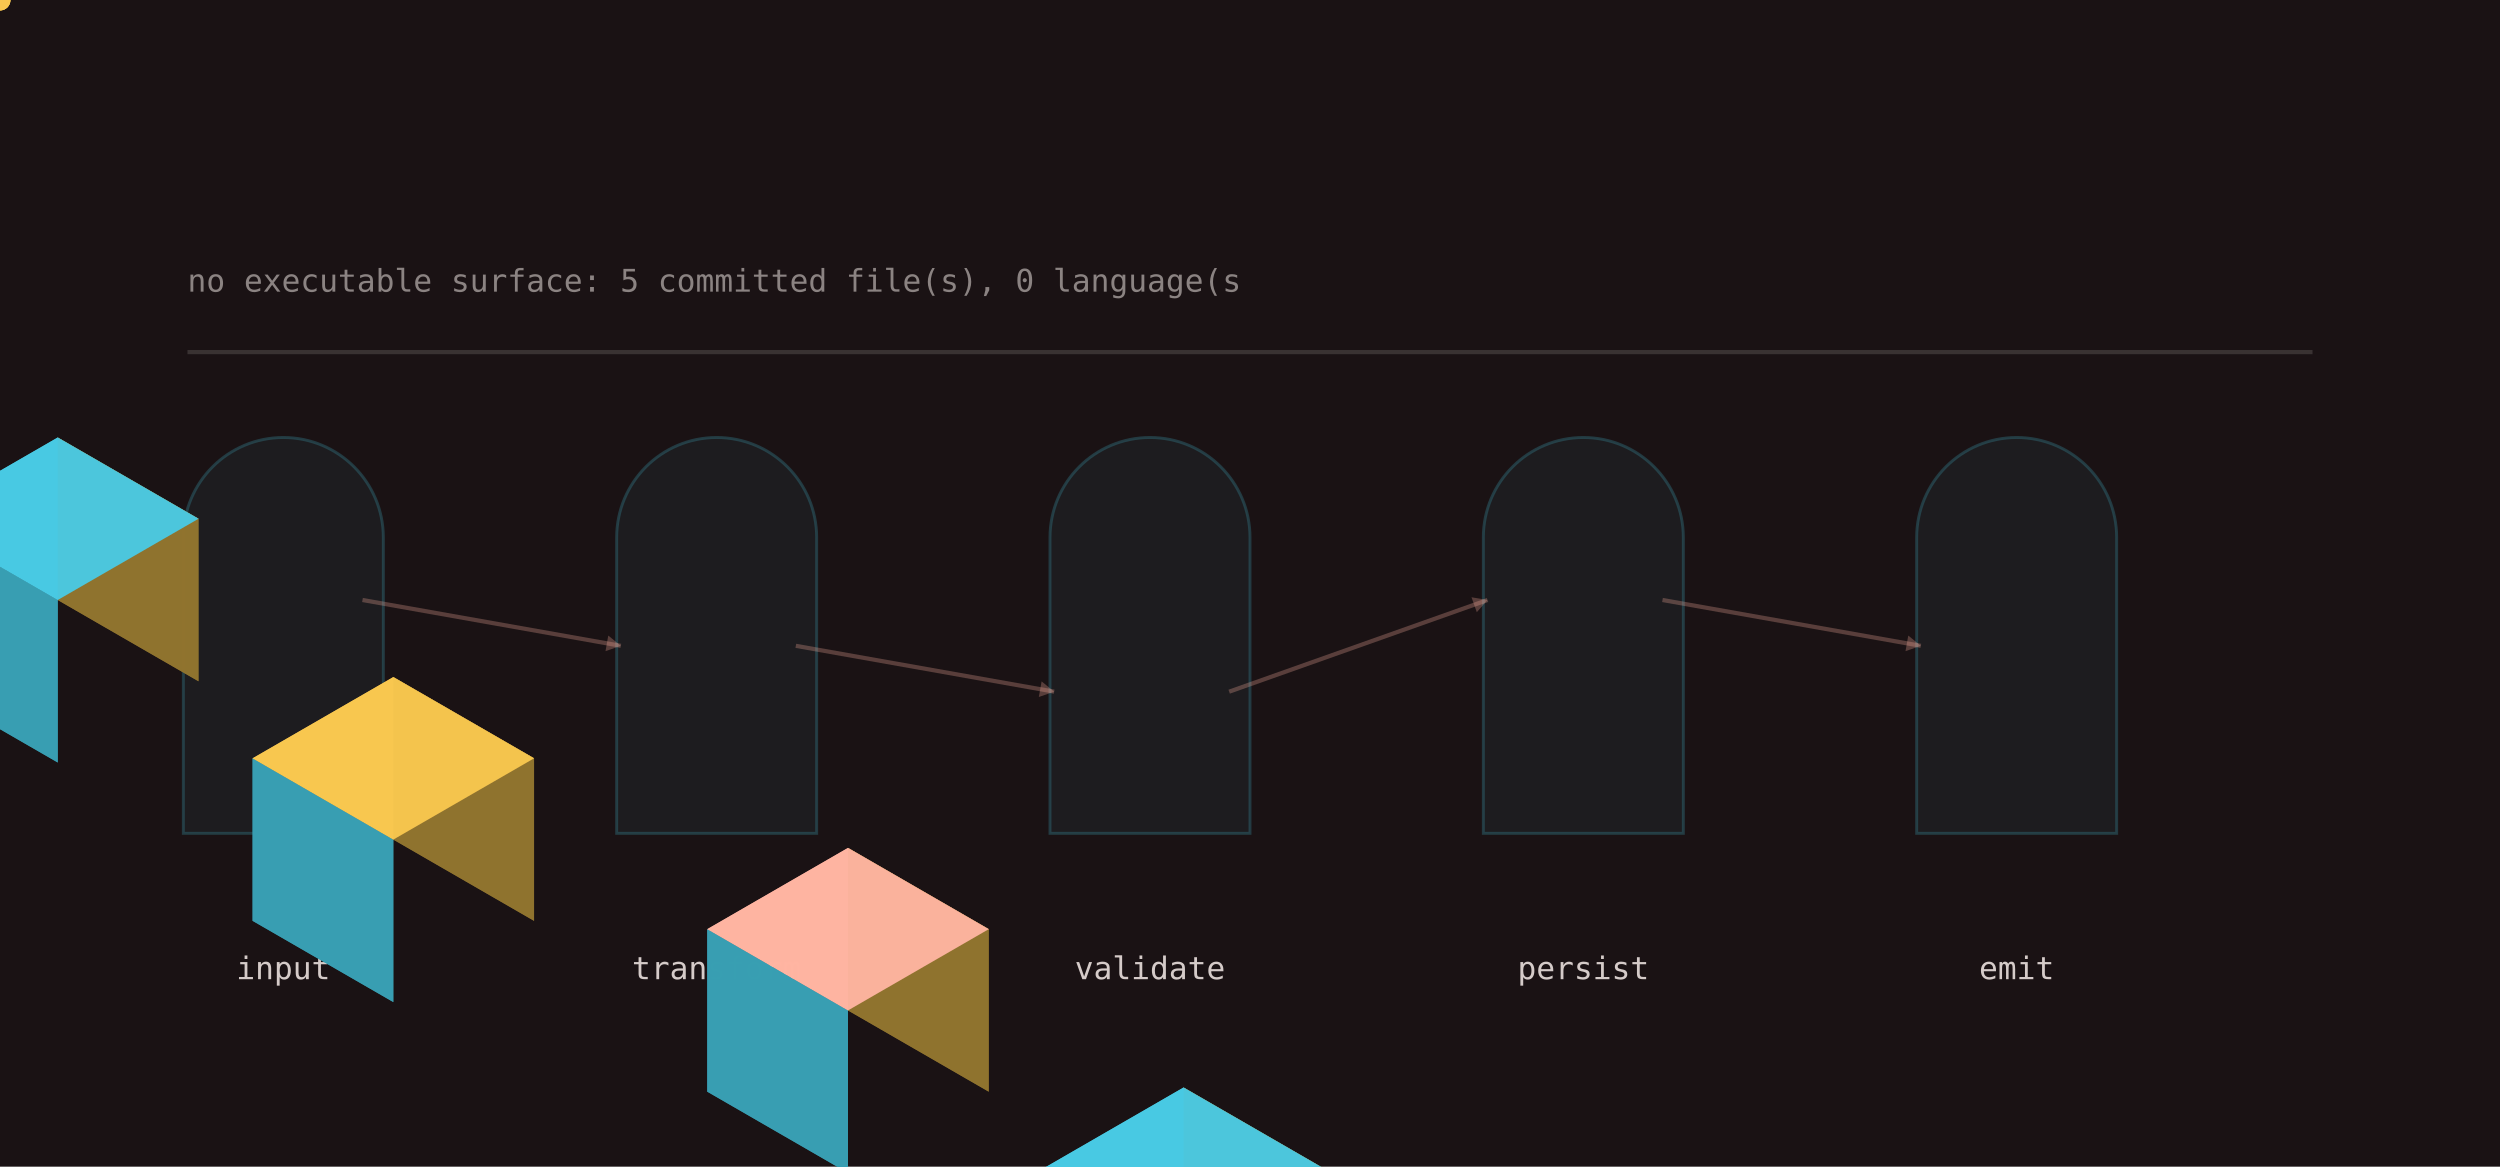
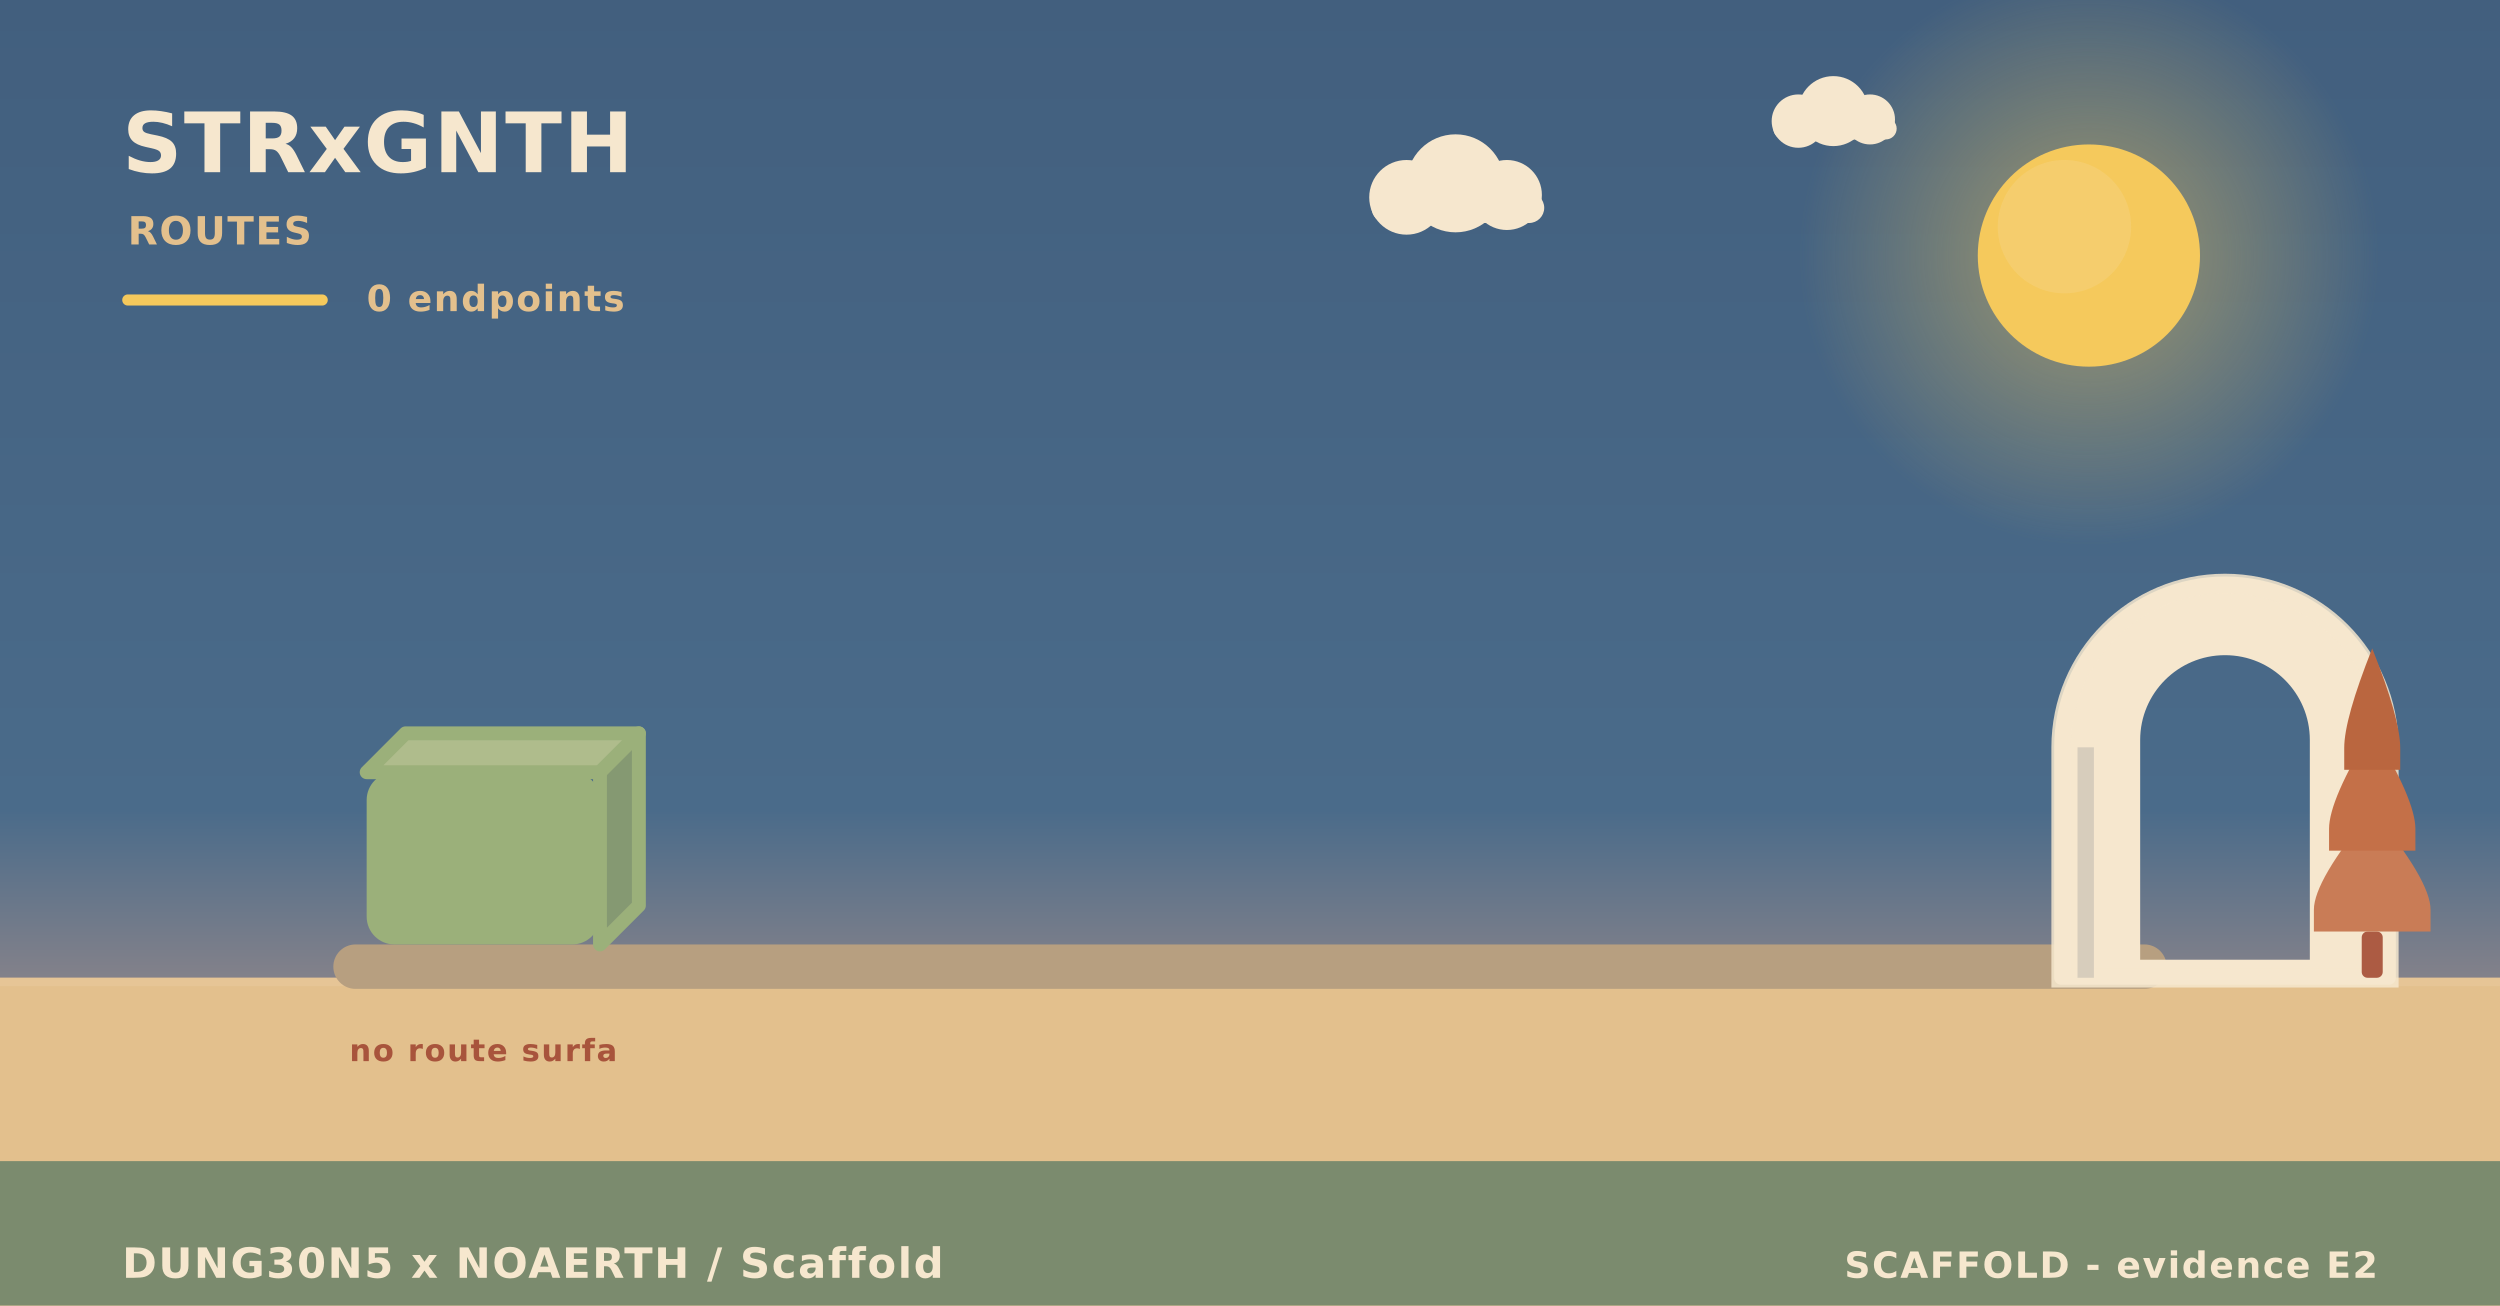
- <svg xmlns="http://www.w3.org/2000/svg" viewBox="0 0 1200 560" width="1200" height="560" role="img" aria-label="STRxGNTH data flow">
-   <rect width="1200" height="560" fill="#1a1214" />
-   <defs>
-     <linearGradient id="gf" x1="0" y1="0" x2="1" y2="1">
-       <stop offset="0%" stop-color="#ffb4a2" />
-       <stop offset="100%" stop-color="#48cae4" />
-     </linearGradient>
-   </defs>
-   <path d="M88.00,400.00 L88.00,258.00 A48.00,48.00 0 0 1 184.00,258.00 L184.00,400.00 Z" fill="rgba(72,202,228,0.100)" opacity="0.55" stroke="rgba(72,202,228,0.400)" stroke-width="1.4" />
-   <polygon points="-133.37,173.00 -65.82,212.00 -65.82,134.00 -133.37,95.00" fill="#90732e" opacity="0.95" />
-   <polygon points="-200.92,212.00 -133.37,251.00 -133.37,173.00 -200.92,134.00" fill="#389eb2" opacity="0.95" />
-   <polygon points="-133.37,95.00 -65.82,134.00 -133.37,173.00 -200.92,134.00" fill="#ffb4a2" opacity="0.95" />
+ <svg xmlns="http://www.w3.org/2000/svg" width="900" height="470" viewBox="0 0 900 470" role="img" aria-label="STRxGNTH - how data moves">
+   <linearGradient id="skyd" x1="0" y1="0" x2="0" y2="1">
+     <stop offset="0" stop-color="#425f7e" />
+     <stop offset="0.62" stop-color="#4a6b8a" />
+     <stop offset="1" stop-color="#f3ad8a" />
+   </linearGradient>
+   <rect width="900" height="470" fill="url(#skyd)" />
+   <radialGradient id="sund">
+     <stop offset="0.35" stop-color="#f5c95c" stop-opacity="0.34" />
+     <stop offset="1" stop-color="#f5c95c" stop-opacity="0" />
+   </radialGradient>
+   <circle cx="752" cy="92" r="104" fill="url(#sund)" />
+   <circle cx="752" cy="92" r="40" fill="#f5c95c" />
+   <circle cx="743.2" cy="81.6" r="24" fill="#f5d27e" opacity="0.5" />
  <g>
-     <polygon points="-133.37,173.00 -65.82,212.00 -65.82,134.00 -133.37,95.00" fill="#90732e" opacity="0.95" />
-     <polygon points="-200.92,212.00 -133.37,251.00 -133.37,173.00 -200.92,134.00" fill="#389eb2" opacity="0.95" />
-     <polygon points="-133.37,95.00 -65.82,134.00 -133.37,173.00 -200.92,134.00" fill="#ffb4a2" opacity="0.95" />
-     <animate attributeName="opacity" values="0.25;1.0;0.25" dur="4.667s" begin="0.0s" repeatCount="indefinite" />
+     <circle cx="524" cy="66" r="17.64" fill="#f6e7ce" />
+     <circle cx="506.36" cy="71.04" r="13.44" fill="#f6e7ce" />
+     <circle cx="542.48" cy="70.2" r="12.6" fill="#f6e7ce" />
+     <rect x="493.76" y="69.36" width="62.16" height="10.92" rx="5.46" fill="#f6e7ce" />
+     <animateTransform attributeName="transform" type="translate" values="0 0;24 0;0 0" dur="36s" begin="0s" repeatCount="indefinite" />
  </g>
-   <text x="136" y="470" font-family="ui-monospace,Menlo,monospace" font-size="15" fill="rgba(253,244,240,0.820)" text-anchor="middle">input</text>
-   <path d="M296.00,400.00 L296.00,258.00 A48.00,48.00 0 0 1 392.00,258.00 L392.00,400.00 Z" fill="rgba(72,202,228,0.100)" opacity="0.55" stroke="rgba(72,202,228,0.400)" stroke-width="1.4" />
-   <polygon points="27.71,288.00 95.26,327.00 95.26,249.00 27.71,210.00" fill="#90732e" opacity="0.95" />
-   <polygon points="-39.84,327.00 27.71,366.00 27.71,288.00 -39.84,249.00" fill="#389eb2" opacity="0.95" />
-   <polygon points="27.71,210.00 95.26,249.00 27.71,288.00 -39.84,249.00" fill="#48cae4" opacity="0.95" />
  <g>
-     <polygon points="27.71,288.00 95.26,327.00 95.26,249.00 27.71,210.00" fill="#90732e" opacity="0.95" />
-     <polygon points="-39.84,327.00 27.71,366.00 27.71,288.00 -39.84,249.00" fill="#389eb2" opacity="0.95" />
-     <polygon points="27.71,210.00 95.26,249.00 27.71,288.00 -39.84,249.00" fill="#48cae4" opacity="0.95" />
-     <animate attributeName="opacity" values="0.25;1.0;0.25" dur="4.667s" begin="0.4s" repeatCount="indefinite" />
+     <circle cx="660" cy="40" r="12.6" fill="#f6e7ce" />
+     <circle cx="647.4" cy="43.6" r="9.6" fill="#f6e7ce" />
+     <circle cx="673.2" cy="43" r="9" fill="#f6e7ce" />
+     <rect x="638.4" y="42.4" width="44.4" height="7.8" rx="3.9" fill="#f6e7ce" />
+     <animateTransform attributeName="transform" type="translate" values="0 0;-18 0;0 0" dur="46s" begin="3s" repeatCount="indefinite" />
  </g>
-   <text x="344" y="470" font-family="ui-monospace,Menlo,monospace" font-size="15" fill="rgba(253,244,240,0.820)" text-anchor="middle">transform</text>
-   <line x1="174.00" y1="288.00" x2="298.00" y2="310.00" stroke="rgba(255,180,162,0.500)" stroke-width="2.00" opacity="0.55" />
-   <polygon points="298.00,310.00 291.97,305.07 290.64,312.55" fill="rgba(255,180,162,0.500)" opacity="0.55" />
-   <g opacity="0.9">
-     <circle cx="0.00" cy="0.00" r="5.00" fill="#f9c74f" opacity="1.00" />
-     <animateTransform attributeName="transform" type="translate" values="174.00,288.00 298.00,310.00" dur="3.733s" begin="0.0s" repeatCount="indefinite" />
-     <animateTransform attributeName="transform" type="translate" values="298.00,310.00 174.00,288.00" dur="3.733s" begin="1.867s" repeatCount="indefinite" />
+   <rect x="0" y="352" width="900" height="118" fill="#e3c08d" />
+   <rect x="0" y="352" width="900" height="3" fill="#e6c596" />
+   <text x="44" y="62" font-family="Verdana,DejaVu Sans,sans-serif" font-size="30" font-weight="700" letter-spacing="0.6" fill="#f6e7ce" text-anchor="start">STRxGNTH</text>
+   <text x="46" y="88" font-family="Verdana,DejaVu Sans,sans-serif" font-size="14" font-weight="700" letter-spacing="0.6" fill="#e3c08d" text-anchor="start">ROUTES</text>
+   <rect x="44" y="106" width="74" height="4" rx="2" fill="#f5c95c" />
+   <text x="132" y="112" font-family="Verdana,DejaVu Sans,sans-serif" font-size="13" font-weight="700" letter-spacing="0.6" fill="#e3c08d" text-anchor="start">0 endpoints</text>
+   <rect x="120" y="340" width="660" height="16" rx="8" fill="#b79f80" />
+   <g>
+     <path d="M132,278 L216,278 L230,264 L146,264 Z" fill="#afbc8c" stroke="#9bb07a" stroke-width="5" stroke-linejoin="round" />
+     <path d="M216,278 L230,264 L230,326 L216,340 Z" fill="#859972" stroke="#9bb07a" stroke-width="5" stroke-linejoin="round" />
+     <rect x="132" y="278" width="84" height="62" rx="10" fill="#9bb07a" />
+     <animateTransform attributeName="transform" type="translate" values="0 10;0 0" dur="0.8s" begin="0s" fill="freeze" />
  </g>
-   <path d="M504.00,400.00 L504.00,258.00 A48.00,48.00 0 0 1 600.00,258.00 L600.00,400.00 Z" fill="rgba(72,202,228,0.100)" opacity="0.55" stroke="rgba(72,202,228,0.400)" stroke-width="1.4" />
-   <polygon points="188.79,403.00 256.34,442.00 256.34,364.00 188.79,325.00" fill="#90732e" opacity="0.95" />
-   <polygon points="121.24,442.00 188.79,481.00 188.79,403.00 121.24,364.00" fill="#389eb2" opacity="0.95" />
-   <polygon points="188.79,325.00 256.34,364.00 188.79,403.00 121.24,364.00" fill="#f9c74f" opacity="0.95" />
-   <g>
-     <polygon points="188.79,403.00 256.34,442.00 256.34,364.00 188.79,325.00" fill="#90732e" opacity="0.95" />
-     <polygon points="121.24,442.00 188.79,481.00 188.79,403.00 121.24,364.00" fill="#389eb2" opacity="0.95" />
-     <polygon points="188.79,325.00 256.34,364.00 188.79,403.00 121.24,364.00" fill="#f9c74f" opacity="0.95" />
-     <animate attributeName="opacity" values="0.25;1.0;0.25" dur="4.667s" begin="0.8s" repeatCount="indefinite" />
-   </g>
-   <text x="552" y="470" font-family="ui-monospace,Menlo,monospace" font-size="15" fill="rgba(253,244,240,0.820)" text-anchor="middle">validate</text>
-   <line x1="382.00" y1="310.00" x2="506.00" y2="332.00" stroke="rgba(255,180,162,0.500)" stroke-width="2.00" opacity="0.55" />
-   <polygon points="506.00,332.00 499.97,327.07 498.64,334.55" fill="rgba(255,180,162,0.500)" opacity="0.55" />
-   <g opacity="0.9">
-     <circle cx="0.00" cy="0.00" r="5.00" fill="#f9c74f" opacity="1.00" />
-     <animateTransform attributeName="transform" type="translate" values="382.00,310.00 506.00,332.00" dur="3.733s" begin="0.45s" repeatCount="indefinite" />
-     <animateTransform attributeName="transform" type="translate" values="506.00,332.00 382.00,310.00" dur="3.733s" begin="2.317s" repeatCount="indefinite" />
-   </g>
-   <path d="M712.00,400.00 L712.00,258.00 A48.00,48.00 0 0 1 808.00,258.00 L808.00,400.00 Z" fill="rgba(72,202,228,0.100)" opacity="0.55" stroke="rgba(72,202,228,0.400)" stroke-width="1.4" />
-   <polygon points="407.03,485.00 474.58,524.00 474.58,446.00 407.03,407.00" fill="#90732e" opacity="0.95" />
-   <polygon points="339.48,524.00 407.03,563.00 407.03,485.00 339.48,446.00" fill="#389eb2" opacity="0.95" />
-   <polygon points="407.03,407.00 474.58,446.00 407.03,485.00 339.48,446.00" fill="#ffb4a2" opacity="0.95" />
-   <g>
-     <polygon points="407.03,485.00 474.58,524.00 474.58,446.00 407.03,407.00" fill="#90732e" opacity="0.95" />
-     <polygon points="339.48,524.00 407.03,563.00 407.03,485.00 339.48,446.00" fill="#389eb2" opacity="0.95" />
-     <polygon points="407.03,407.00 474.58,446.00 407.03,485.00 339.48,446.00" fill="#ffb4a2" opacity="0.95" />
-     <animate attributeName="opacity" values="0.25;1.0;0.25" dur="4.667s" begin="1.2s" repeatCount="indefinite" />
-   </g>
-   <text x="760" y="470" font-family="ui-monospace,Menlo,monospace" font-size="15" fill="rgba(253,244,240,0.820)" text-anchor="middle">persist</text>
-   <line x1="590.00" y1="332.00" x2="714.00" y2="288.00" stroke="rgba(255,180,162,0.500)" stroke-width="2.00" opacity="0.55" />
-   <polygon points="714.00,288.00 706.32,286.69 708.86,293.86" fill="rgba(255,180,162,0.500)" opacity="0.55" />
-   <g opacity="0.9">
-     <circle cx="0.00" cy="0.00" r="5.00" fill="#f9c74f" opacity="1.00" />
-     <animateTransform attributeName="transform" type="translate" values="590.00,332.00 714.00,288.00" dur="3.733s" begin="0.9s" repeatCount="indefinite" />
-     <animateTransform attributeName="transform" type="translate" values="714.00,288.00 590.00,332.00" dur="3.733s" begin="2.767s" repeatCount="indefinite" />
-   </g>
-   <path d="M920.00,400.00 L920.00,258.00 A48.00,48.00 0 0 1 1016.00,258.00 L1016.00,400.00 Z" fill="rgba(72,202,228,0.100)" opacity="0.55" stroke="rgba(72,202,228,0.400)" stroke-width="1.4" />
-   <polygon points="568.11,600.00 635.66,639.00 635.66,561.00 568.11,522.00" fill="#90732e" opacity="0.95" />
-   <polygon points="500.56,639.00 568.11,678.00 568.11,600.00 500.56,561.00" fill="#389eb2" opacity="0.95" />
-   <polygon points="568.11,522.00 635.66,561.00 568.11,600.00 500.56,561.00" fill="#48cae4" opacity="0.95" />
-   <g>
-     <polygon points="568.11,600.00 635.66,639.00 635.66,561.00 568.11,522.00" fill="#90732e" opacity="0.95" />
-     <polygon points="500.56,639.00 568.11,678.00 568.11,600.00 500.56,561.00" fill="#389eb2" opacity="0.95" />
-     <polygon points="568.11,522.00 635.66,561.00 568.11,600.00 500.56,561.00" fill="#48cae4" opacity="0.95" />
-     <animate attributeName="opacity" values="0.25;1.0;0.25" dur="4.667s" begin="1.6s" repeatCount="indefinite" />
-   </g>
-   <text x="968" y="470" font-family="ui-monospace,Menlo,monospace" font-size="15" fill="rgba(253,244,240,0.820)" text-anchor="middle">emit</text>
-   <line x1="798.00" y1="288.00" x2="922.00" y2="310.00" stroke="rgba(255,180,162,0.500)" stroke-width="2.00" opacity="0.55" />
-   <polygon points="922.00,310.00 915.97,305.07 914.64,312.55" fill="rgba(255,180,162,0.500)" opacity="0.55" />
-   <g opacity="0.9">
-     <circle cx="0.00" cy="0.00" r="5.00" fill="#f9c74f" opacity="1.00" />
-     <animateTransform attributeName="transform" type="translate" values="798.00,288.00 922.00,310.00" dur="3.733s" begin="1.35s" repeatCount="indefinite" />
-     <animateTransform attributeName="transform" type="translate" values="922.00,310.00 798.00,288.00" dur="3.733s" begin="3.217s" repeatCount="indefinite" />
-   </g>
-   <rect x="90.00" y="168.00" width="1020.00" height="2.00" rx="0.00" fill="rgba(253,244,240,0.140)" opacity="1.00" />
-   <text x="90" y="140" font-family="ui-monospace,Menlo,monospace" font-size="15" fill="rgba(253,244,240,0.500)">no executable surface: 5 committed file(s), 0 language(s</text>
+   <text x="174" y="382" font-family="Verdana,DejaVu Sans,sans-serif" font-size="11" font-weight="700" letter-spacing="0.6" fill="#a8543c" text-anchor="middle">no route surfa</text>
+   <path d="M742,352 L742,269.04 A59,59 0 0 1 860,269.04 L860,352 Z M767.96,348 L767.96,266.4 A33.04,33.04 0 0 1 834.04,266.4 L834.04,348 Z" fill="#f6e7ce" fill-rule="evenodd" stroke="#f6e7ce" stroke-width="5" stroke-linejoin="round" />
+   <path d="M742,352 L742,269.04 A59,59 0 0 1 860,269.04 L860,352 Z" fill="none" stroke="#f6e7ce" stroke-width="7" stroke-linecap="round" opacity="0.85" />
+   <rect x="747.9" y="269.04" width="5.9" height="82.96" fill="#d7cdbc" />
+   <rect x="850.22" y="335.36" width="7.56" height="16.64" rx="2.1" fill="#ac5b43" />
+   <path d="M854,291.68 Q833,317.01 833,327.5 Q833,335.36 833,335.36 L875,335.36 Q875,335.36 875,327.5 Q875,317.01 854,291.68 Z" fill="#c97c56" />
+   <path d="M854,262.56 Q838.46,287.89 838.46,298.38 Q838.46,306.24 838.46,306.24 L869.54,306.24 Q869.54,306.24 869.54,298.38 Q869.54,287.89 854,262.56 Z" fill="#c47048" />
+   <path d="M854,233.44 Q843.92,258.77 843.92,269.26 Q843.92,277.12 843.92,277.12 L864.08,277.12 Q864.08,277.12 864.08,269.26 Q864.08,258.77 854,233.44 Z" fill="#ba663f" />
+   <rect x="0" y="418" width="900" height="52" rx="0" fill="#75886c" opacity="0.94" />
+   <text x="44" y="460" font-family="Verdana,DejaVu Sans,sans-serif" font-size="15" font-weight="700" letter-spacing="0.6" fill="#f6e7ce" text-anchor="start">DUNG30N5 x NOAERTH  /  Scaffold</text>
+   <text x="856" y="460" font-family="Verdana,DejaVu Sans,sans-serif" font-size="13" font-weight="700" letter-spacing="0.6" fill="#f6e7ce" text-anchor="end">SCAFFOLD  -  evidence E2</text>
</svg>
